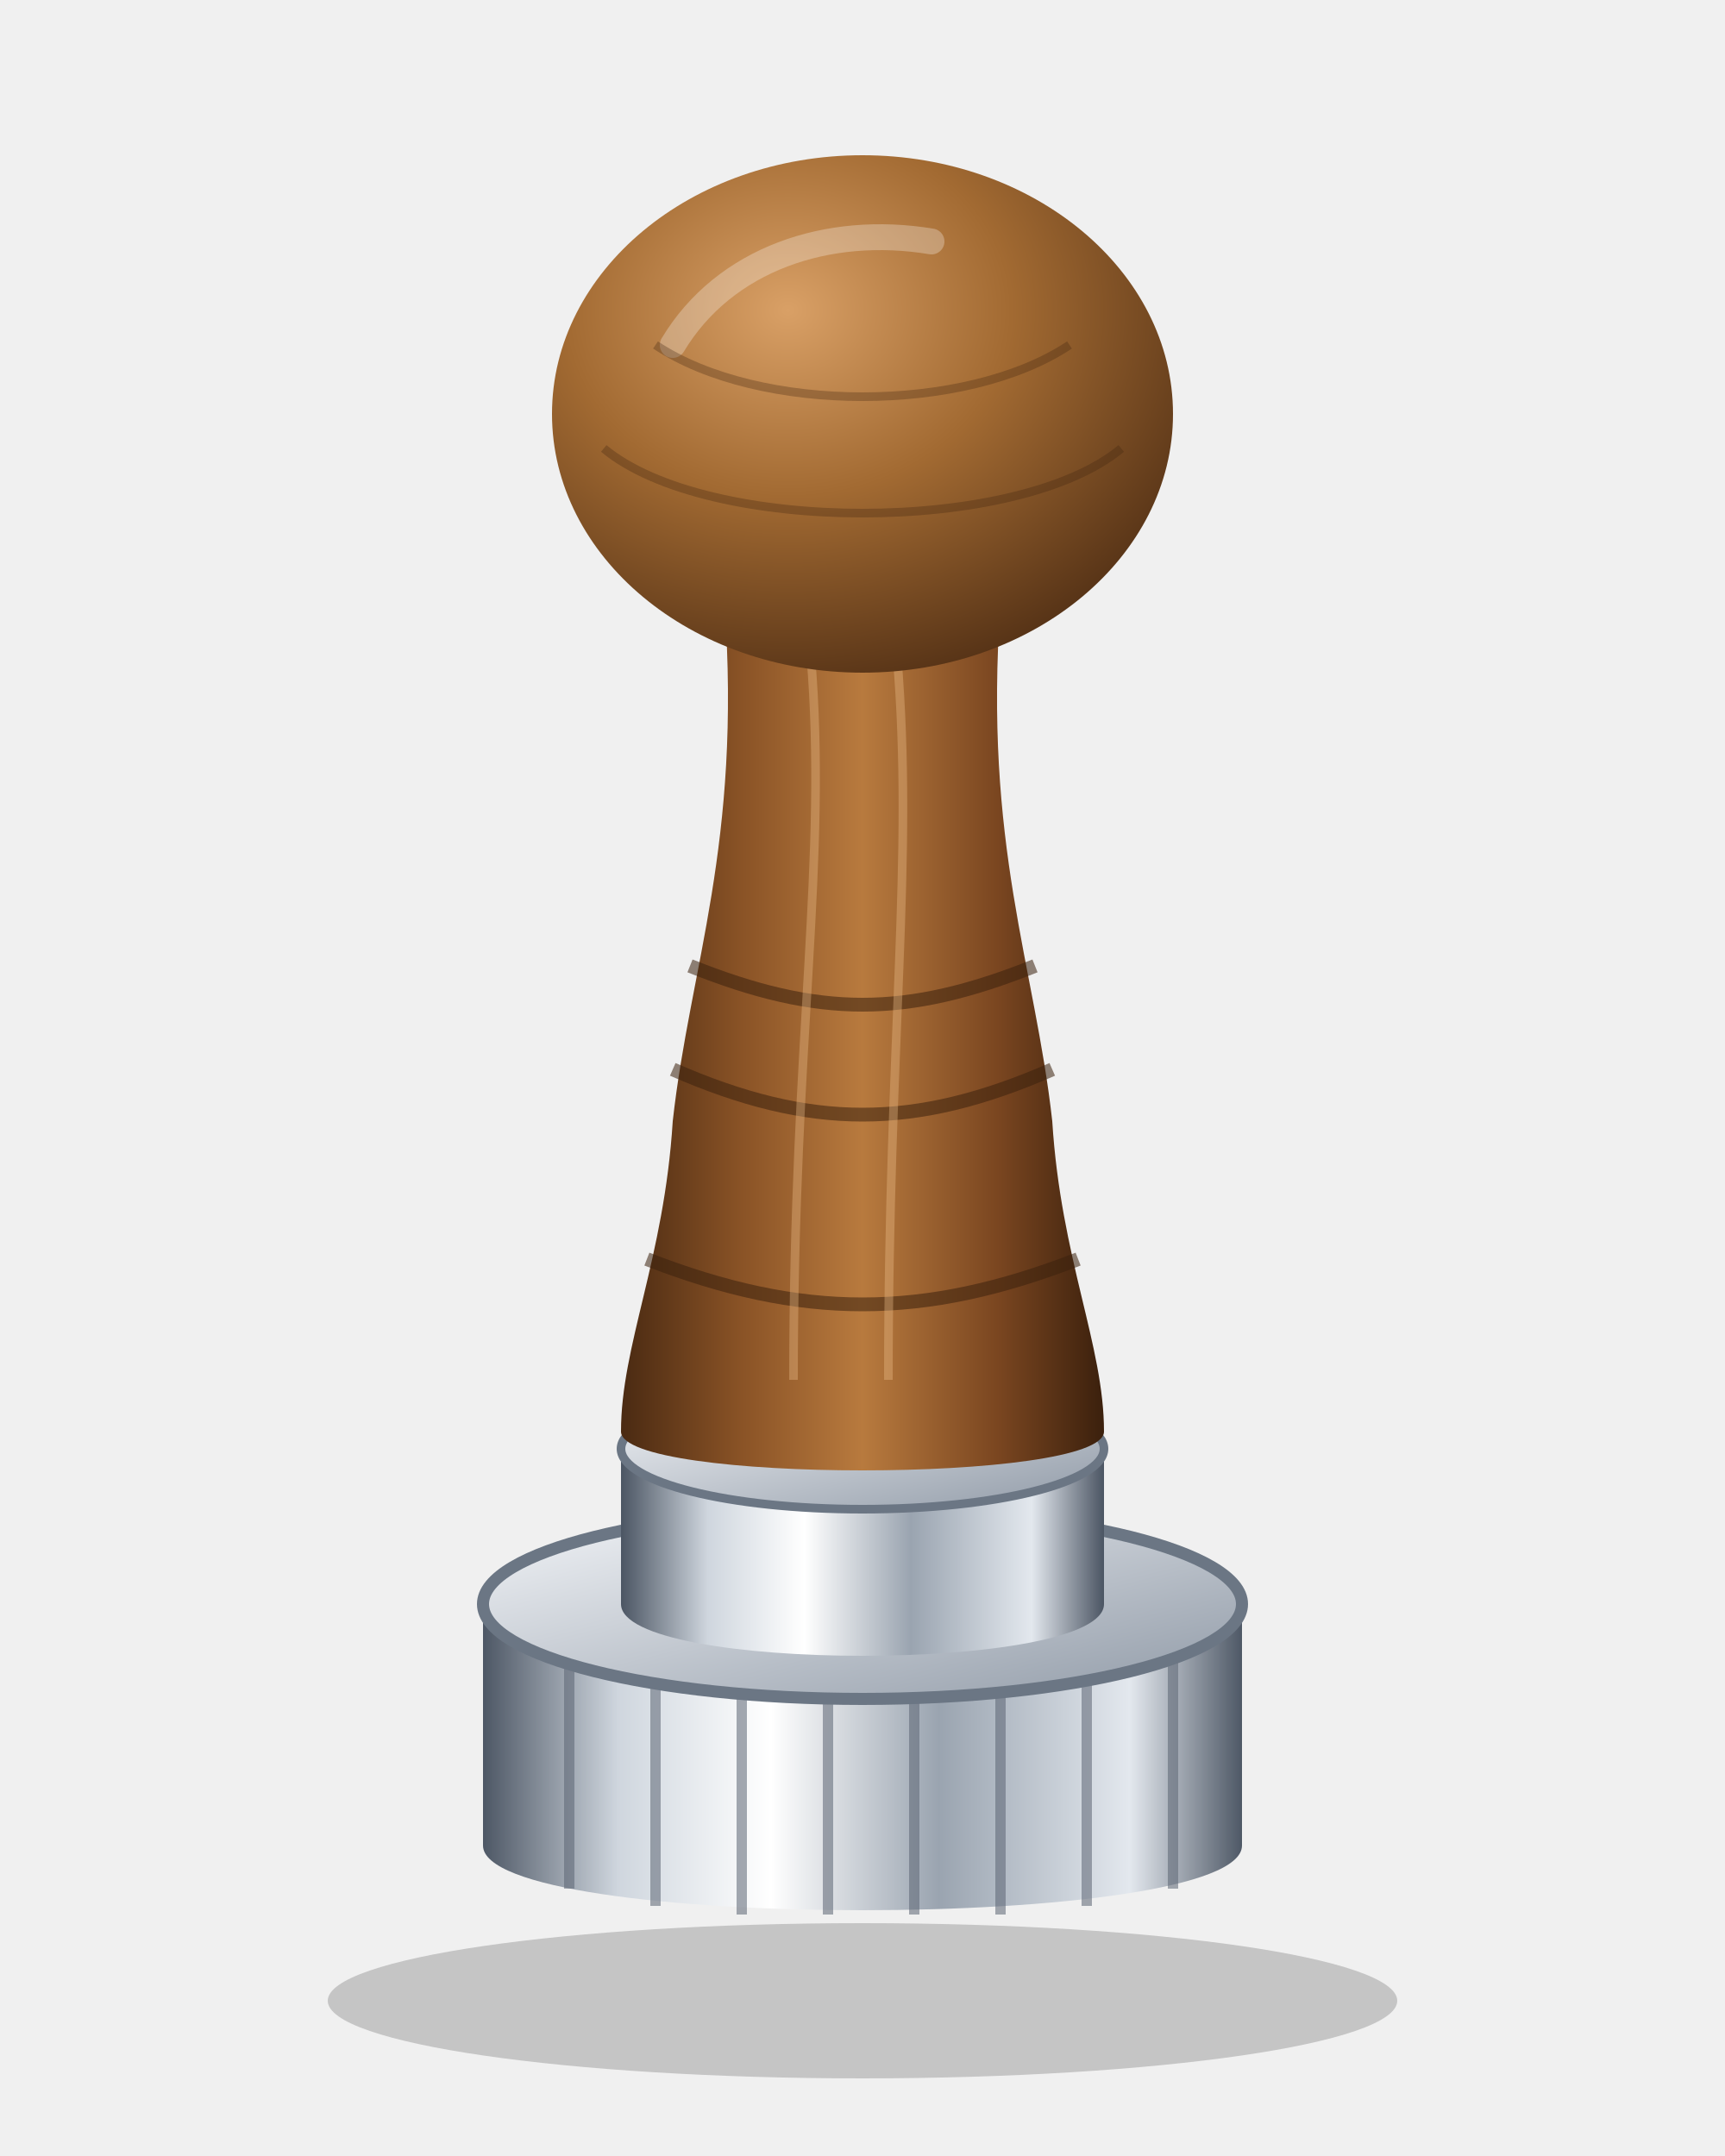
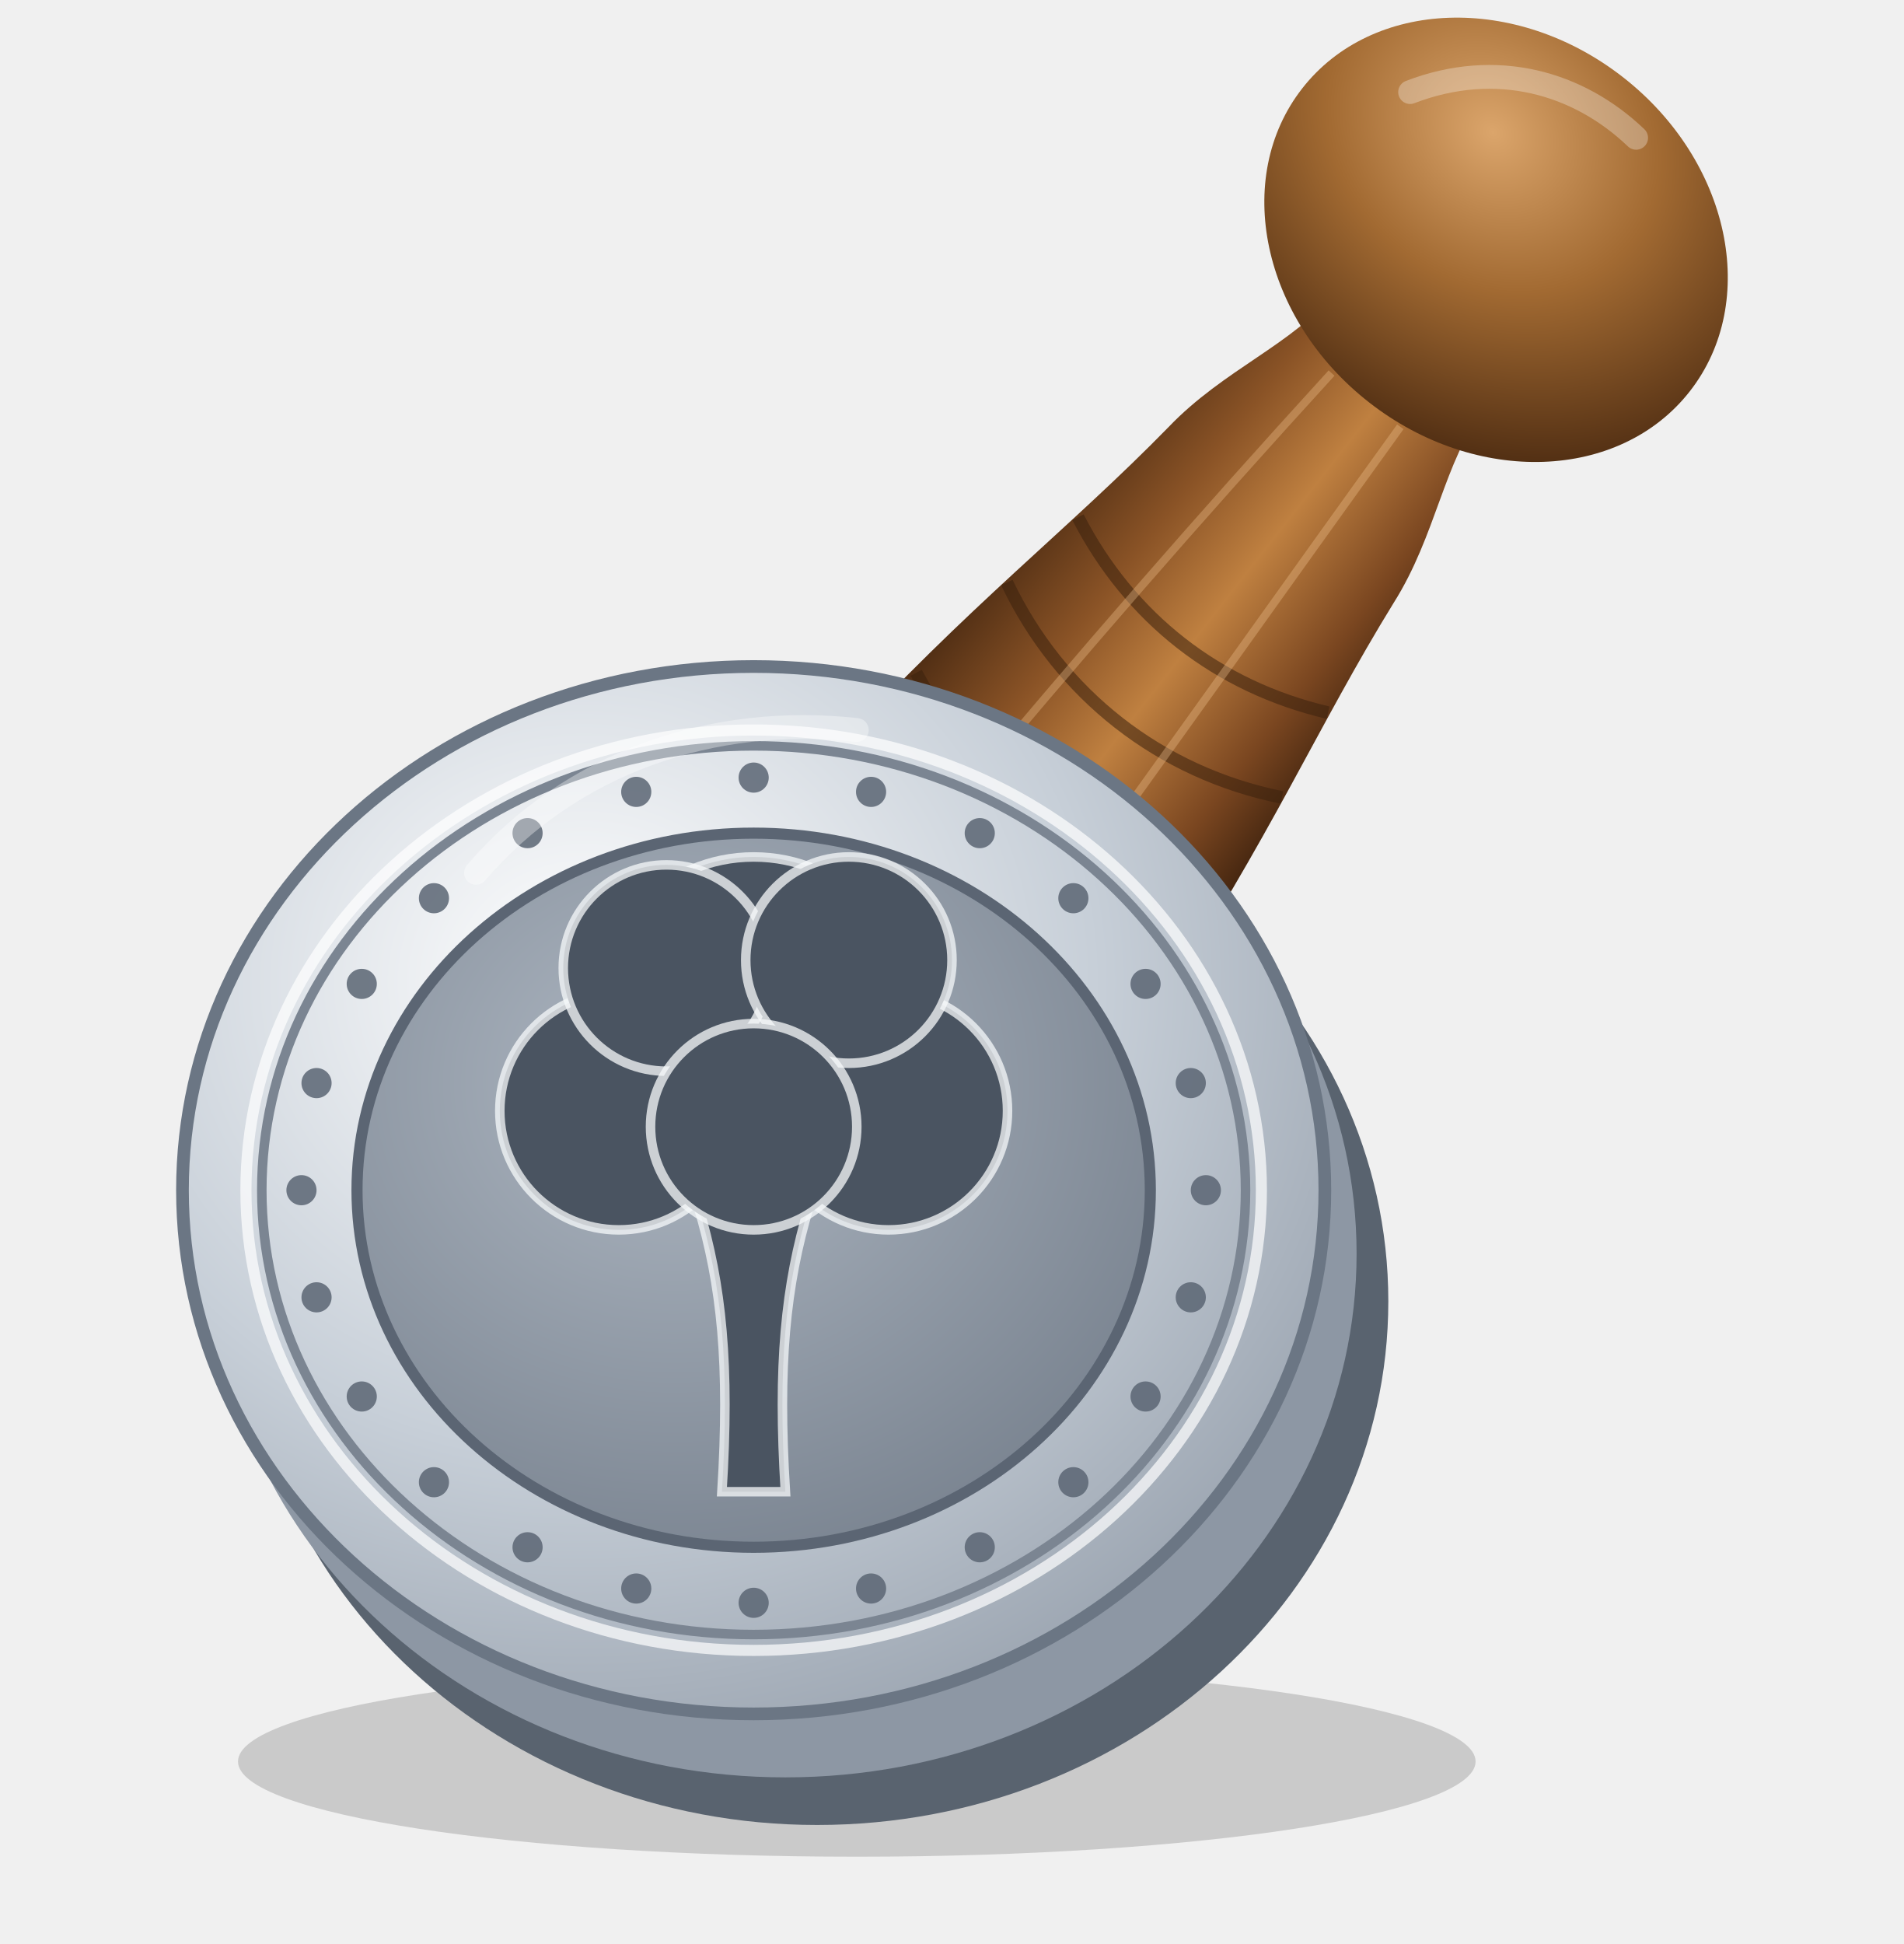
- <svg xmlns="http://www.w3.org/2000/svg" viewBox="0 0 200 250">
+ <svg xmlns="http://www.w3.org/2000/svg" viewBox="0 0 240 245">
  <defs>
    <linearGradient id="wood" x1="0" x2="1" y1="0" y2="0">
      <stop offset="0" stop-color="#4a2a12" />
-       <stop offset=".25" stop-color="#8a5326" />
-       <stop offset=".5" stop-color="#b87a3e" />
-       <stop offset=".78" stop-color="#7a4620" />
+       <stop offset=".28" stop-color="#8a5326" />
+       <stop offset=".52" stop-color="#bf8040" />
+       <stop offset=".8" stop-color="#7a4620" />
      <stop offset="1" stop-color="#3b200d" />
    </linearGradient>
-     <radialGradient id="knob" cx=".38" cy=".3" r=".8">
-       <stop offset="0" stop-color="#d9a066" />
+     <radialGradient id="knob" cx=".36" cy=".3" r=".8">
+       <stop offset="0" stop-color="#dba56b" />
      <stop offset=".45" stop-color="#a26a32" />
-       <stop offset="1" stop-color="#4a2a12" />
+       <stop offset="1" stop-color="#47270f" />
    </radialGradient>
    <linearGradient id="steel" x1="0" x2="1" y1="0" y2="0">
      <stop offset="0" stop-color="#4b5563" />
-       <stop offset=".18" stop-color="#cfd6de" />
-       <stop offset=".38" stop-color="#ffffff" />
-       <stop offset=".6" stop-color="#9aa4b0" />
-       <stop offset=".85" stop-color="#e3e8ee" />
+       <stop offset=".2" stop-color="#cfd6de" />
+       <stop offset=".4" stop-color="#fff" />
+       <stop offset=".62" stop-color="#9aa4b0" />
+       <stop offset=".86" stop-color="#e3e8ee" />
      <stop offset="1" stop-color="#4b5563" />
    </linearGradient>
-     <linearGradient id="steelTop" x1="0" x2="1" y1="0" y2="1">
-       <stop offset="0" stop-color="#f4f6f9" />
-       <stop offset="1" stop-color="#8f99a6" />
-     </linearGradient>
+     <radialGradient id="face" cx=".35" cy=".3" r=".9">
+       <stop offset="0" stop-color="#ffffff" />
+       <stop offset=".5" stop-color="#c7cfd8" />
+       <stop offset="1" stop-color="#8b95a2" />
+     </radialGradient>
+     <radialGradient id="field" cx=".4" cy=".35" r=".85">
+       <stop offset="0" stop-color="#aeb7c2" />
+       <stop offset="1" stop-color="#6f7986" />
+     </radialGradient>
  </defs>
-   <ellipse cx="100" cy="232" rx="62" ry="9" fill="#000" opacity=".18" />
-   <path d="M56 186 L56 214 C56 224 144 224 144 214 L144 186 Z" fill="url(#steel)" />
-   <g stroke="#5b6573" stroke-width="1.2" opacity=".55">
-     <line x1="66" y1="190" x2="66" y2="219" />
-     <line x1="76" y1="190" x2="76" y2="221" />
-     <line x1="86" y1="190" x2="86" y2="222" />
-     <line x1="96" y1="190" x2="96" y2="222" />
-     <line x1="106" y1="190" x2="106" y2="222" />
-     <line x1="116" y1="190" x2="116" y2="222" />
-     <line x1="126" y1="190" x2="126" y2="221" />
-     <line x1="136" y1="190" x2="136" y2="219" />
+   <ellipse cx="108" cy="222" rx="78" ry="12" fill="#000" opacity=".16" />
+   <g transform="translate(95 150) rotate(38)">
+     <path d="M-26 -50 C-24 -75 -20 -90 -18 -108 C-17 -118 -12 -126 -12 -134 L12 -134 C12 -126 17 -118 18 -108 C20 -90 24 -75 26 -50 Z" fill="url(#wood)" />
+     <g fill="none" stroke="#3b200d" stroke-width="1.6" opacity=".55">
+       <path d="M-20 -92 C-7 -86 7 -86 20 -92" />
+       <path d="M-22 -80 C-8 -73 8 -73 22 -80" />
+       <path d="M-24 -64 C-8 -57 8 -57 24 -64" />
+     </g>
+     <g fill="none" stroke="#f0c48e" stroke-width="1" opacity=".35">
+       <path d="M-6 -126 C-8 -100 -9 -80 -10 -52" />
+       <path d="M5 -126 C6 -100 7 -80 8 -52" />
+     </g>
+     <ellipse cx="0" cy="-152" rx="31" ry="26" fill="url(#knob)" />
+     <path d="M-20 -160 C-14 -170 -4 -174 6 -173" fill="none" stroke="#fff" stroke-width="3" stroke-linecap="round" opacity=".3" />
+     <path d="M-30 -52 L-30 -30 L30 -30 L30 -52 Z" fill="url(#steel)" />
+     <ellipse cx="0" cy="-52" rx="30" ry="6" fill="#d9dfe6" stroke="#6b7684" stroke-width="1" />
  </g>
-   <ellipse cx="100" cy="186" rx="44" ry="11" fill="url(#steelTop)" />
-   <ellipse cx="100" cy="186" rx="44" ry="11" fill="none" stroke="#6b7684" stroke-width="1.4" />
-   <path d="M72 168 L72 186 C72 194 128 194 128 186 L128 168 Z" fill="url(#steel)" />
-   <ellipse cx="100" cy="168" rx="28" ry="7" fill="url(#steelTop)" stroke="#6b7684" stroke-width="1" />
-   <path d="M84 70 C86 98 80 112 78 130 C77 146 72 156 72 166 C72 172 128 172 128 166 C128 156 123 146 122 130 C120 112 114 98 116 70 Z" fill="url(#wood)" />
-   <g fill="none" stroke="#3b200d" stroke-width="1.6" opacity=".55">
-     <path d="M80 112 C95 118 105 118 120 112" />
-     <path d="M78 124 C94 131 106 131 122 124" />
-     <path d="M75 146 C93 153 107 153 125 146" />
+   <ellipse cx="103" cy="164" rx="72" ry="66" fill="#59636f" />
+   <ellipse cx="99" cy="158" rx="72" ry="66" fill="#8d97a4" />
+   <ellipse cx="95" cy="150" rx="72" ry="66" fill="url(#face)" stroke="#6b7684" stroke-width="1.6" />
+   <ellipse cx="95" cy="150" rx="64" ry="58" fill="none" stroke="#fff" stroke-width="1.4" opacity=".7" />
+   <ellipse cx="95" cy="150" rx="62" ry="56" fill="none" stroke="#7b8592" stroke-width="1.2" />
+   <ellipse cx="95" cy="150" rx="50" ry="45" fill="url(#field)" stroke="#5b6573" stroke-width="1.4" />
+   <g fill="#5b6573" opacity=".85">
+     <circle cx="152.0" cy="150.0" r="1.9" />
+     <circle cx="150.1" cy="163.5" r="1.9" />
+     <circle cx="144.4" cy="176.0" r="1.9" />
+     <circle cx="135.3" cy="186.8" r="1.9" />
+     <circle cx="123.5" cy="195.0" r="1.9" />
+     <circle cx="109.8" cy="200.2" r="1.9" />
+     <circle cx="95.0" cy="202.0" r="1.9" />
+     <circle cx="80.2" cy="200.2" r="1.9" />
+     <circle cx="66.5" cy="195.0" r="1.9" />
+     <circle cx="54.7" cy="186.8" r="1.9" />
+     <circle cx="45.6" cy="176.0" r="1.9" />
+     <circle cx="39.9" cy="163.5" r="1.9" />
+     <circle cx="38.0" cy="150.0" r="1.9" />
+     <circle cx="39.9" cy="136.5" r="1.9" />
+     <circle cx="45.6" cy="124.0" r="1.9" />
+     <circle cx="54.7" cy="113.2" r="1.9" />
+     <circle cx="66.5" cy="105.0" r="1.9" />
+     <circle cx="80.2" cy="99.8" r="1.9" />
+     <circle cx="95.0" cy="98.0" r="1.9" />
+     <circle cx="109.8" cy="99.8" r="1.9" />
+     <circle cx="123.5" cy="105.0" r="1.9" />
+     <circle cx="135.3" cy="113.2" r="1.9" />
+     <circle cx="144.4" cy="124.0" r="1.9" />
+     <circle cx="150.1" cy="136.5" r="1.9" />
  </g>
-   <g fill="none" stroke="#f0c48e" stroke-width="1" opacity=".35">
-     <path d="M94 76 C96 100 92 120 92 160" />
-     <path d="M104 76 C106 100 103 120 103 160" />
+   <g stroke="#f7f9fb" stroke-width="1.2" stroke-opacity=".75" fill="#4a5461">
+     <path d="M91 188 C92 172 91 162 88 152 L102 152 C99 162 98 172 99 188 Z" />
+     <circle cx="95" cy="128" r="20" />
+     <circle cx="78" cy="140" r="15" />
+     <circle cx="112" cy="140" r="15" />
+     <circle cx="84" cy="122" r="13" />
+     <circle cx="107" cy="121" r="13" />
+     <circle cx="95" cy="142" r="13" />
  </g>
-   <ellipse cx="100" cy="48" rx="36" ry="30" fill="url(#knob)" />
-   <path d="M78 40 C84 30 96 26 108 28" fill="none" stroke="#fff" stroke-width="3" stroke-linecap="round" opacity=".28" />
-   <g fill="none" stroke="#3b200d" stroke-width="1" opacity=".3">
-     <path d="M70 52 C82 62 118 62 130 52" />
-     <path d="M76 40 C88 48 112 48 124 40" />
-   </g>
+   <path d="M60 110 C72 96 90 90 108 92" fill="none" stroke="#fff" stroke-width="3" stroke-linecap="round" opacity=".35" />
</svg>
